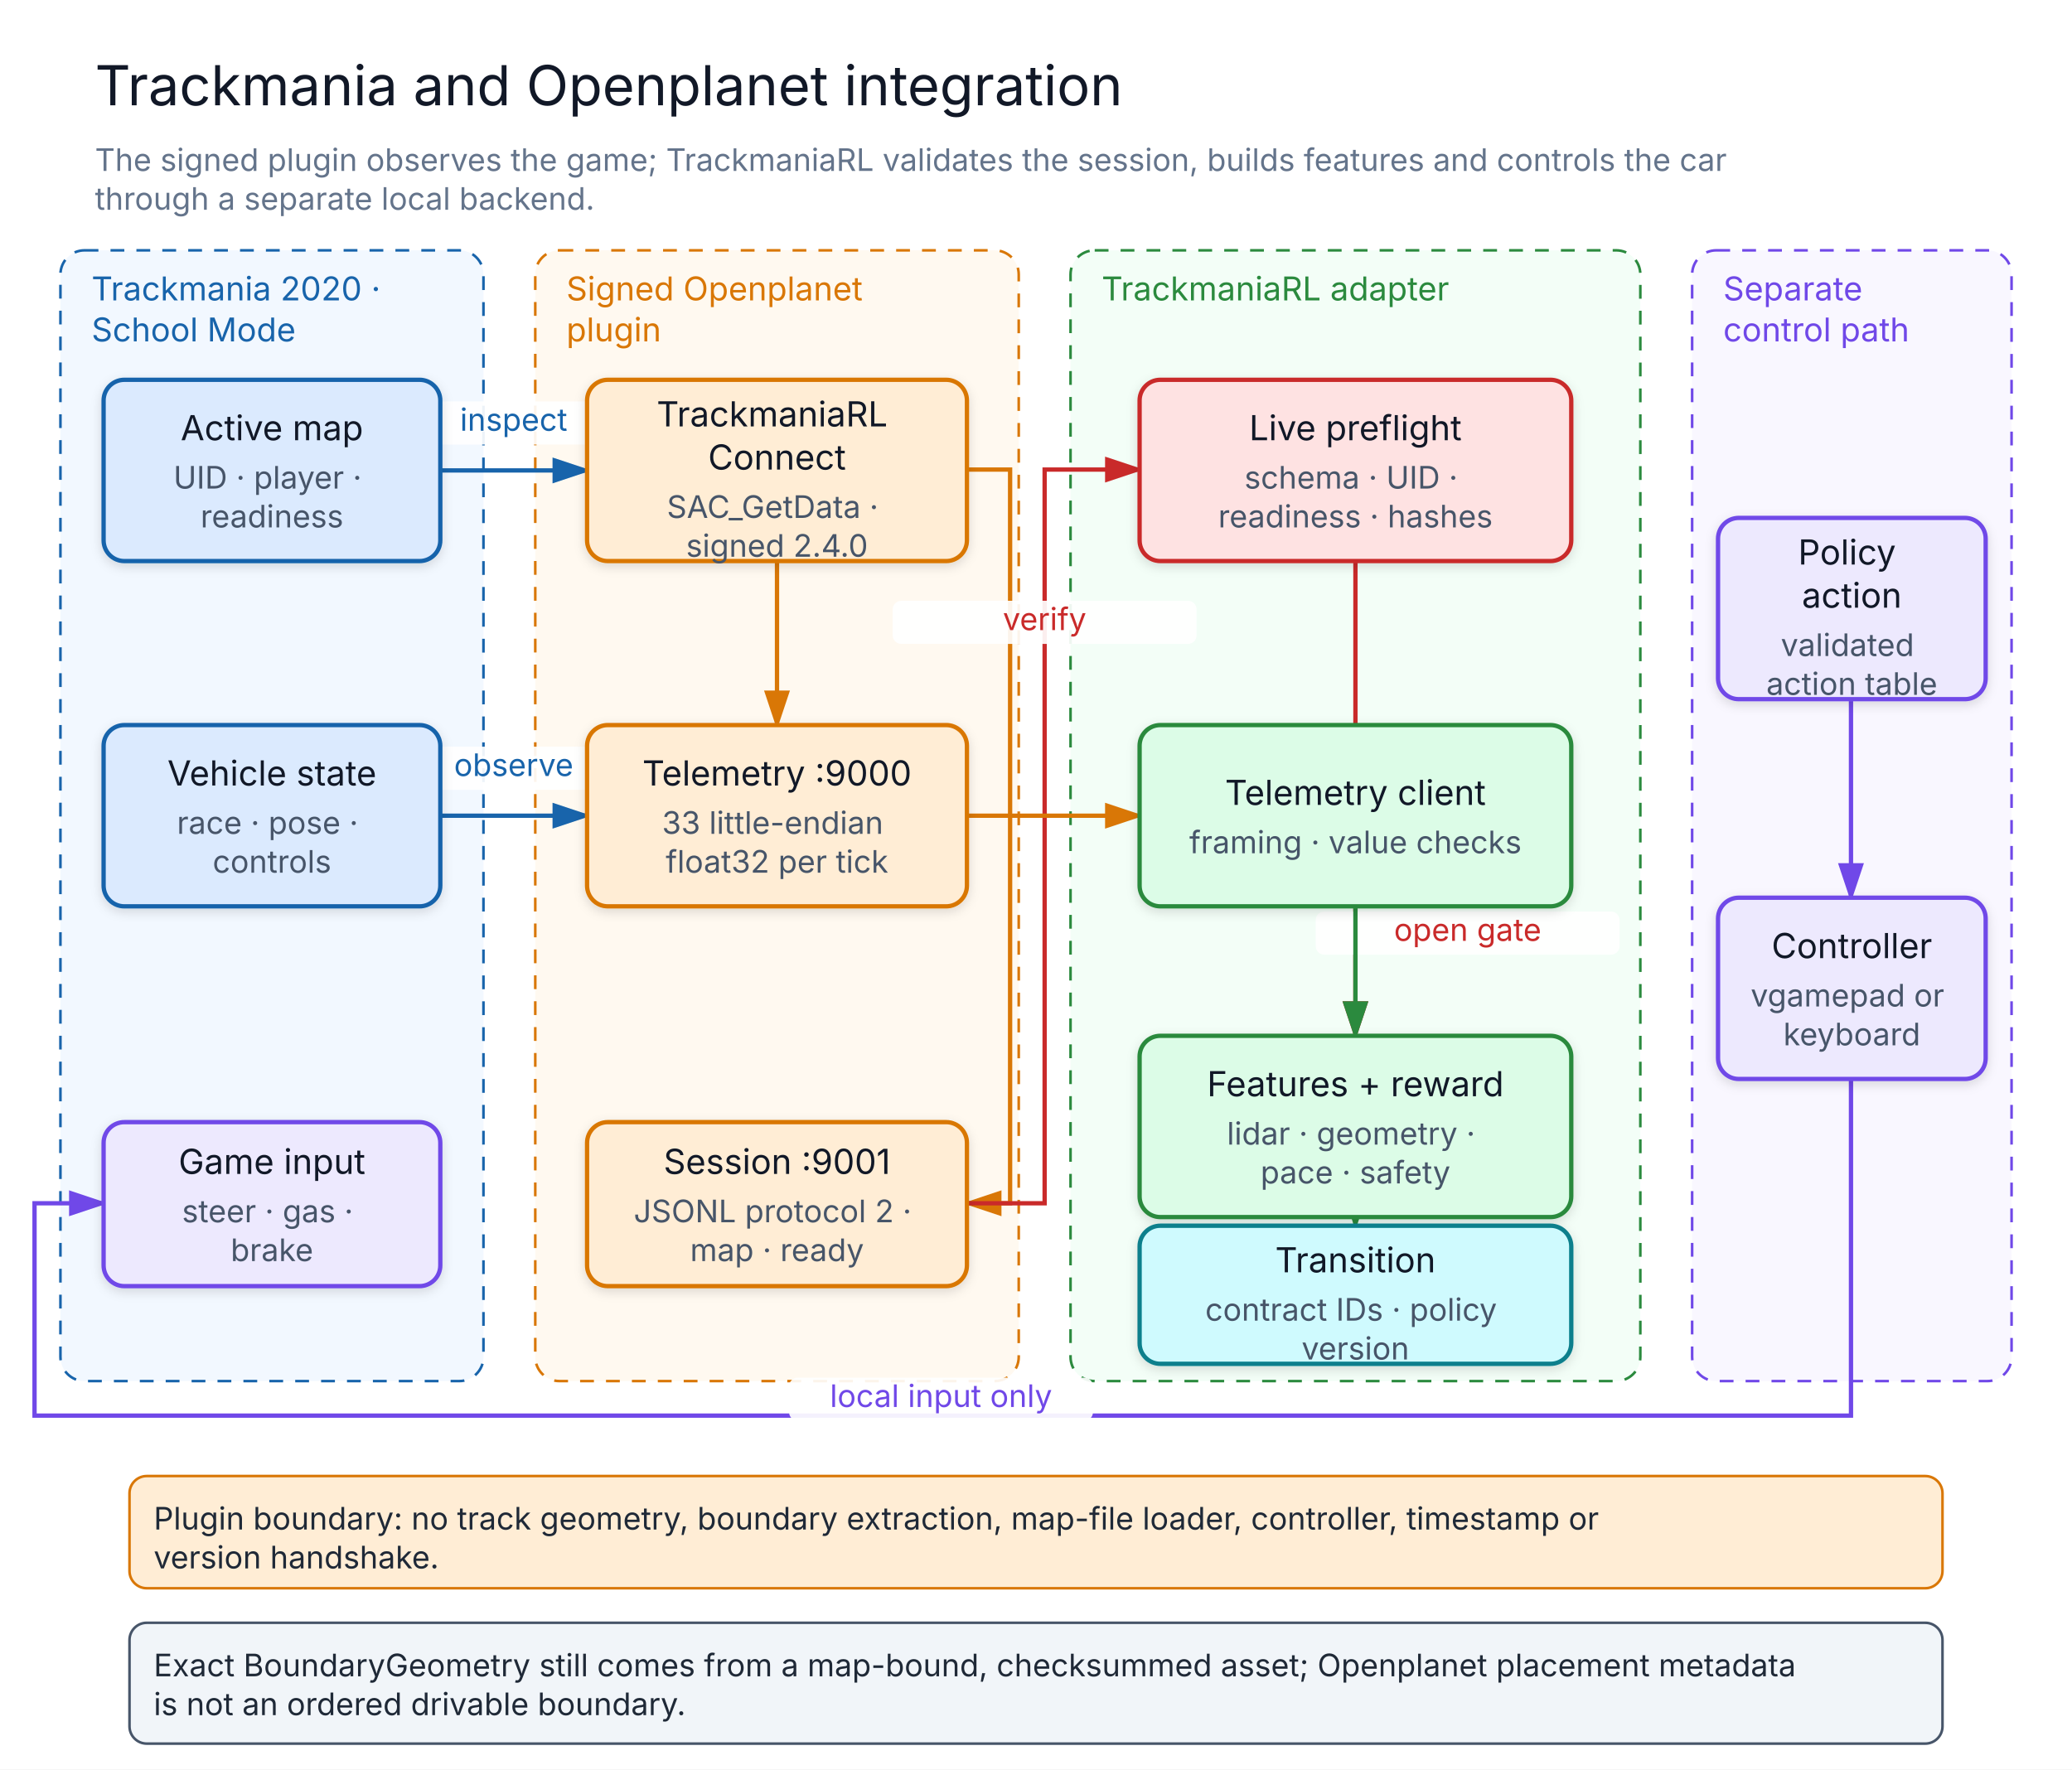
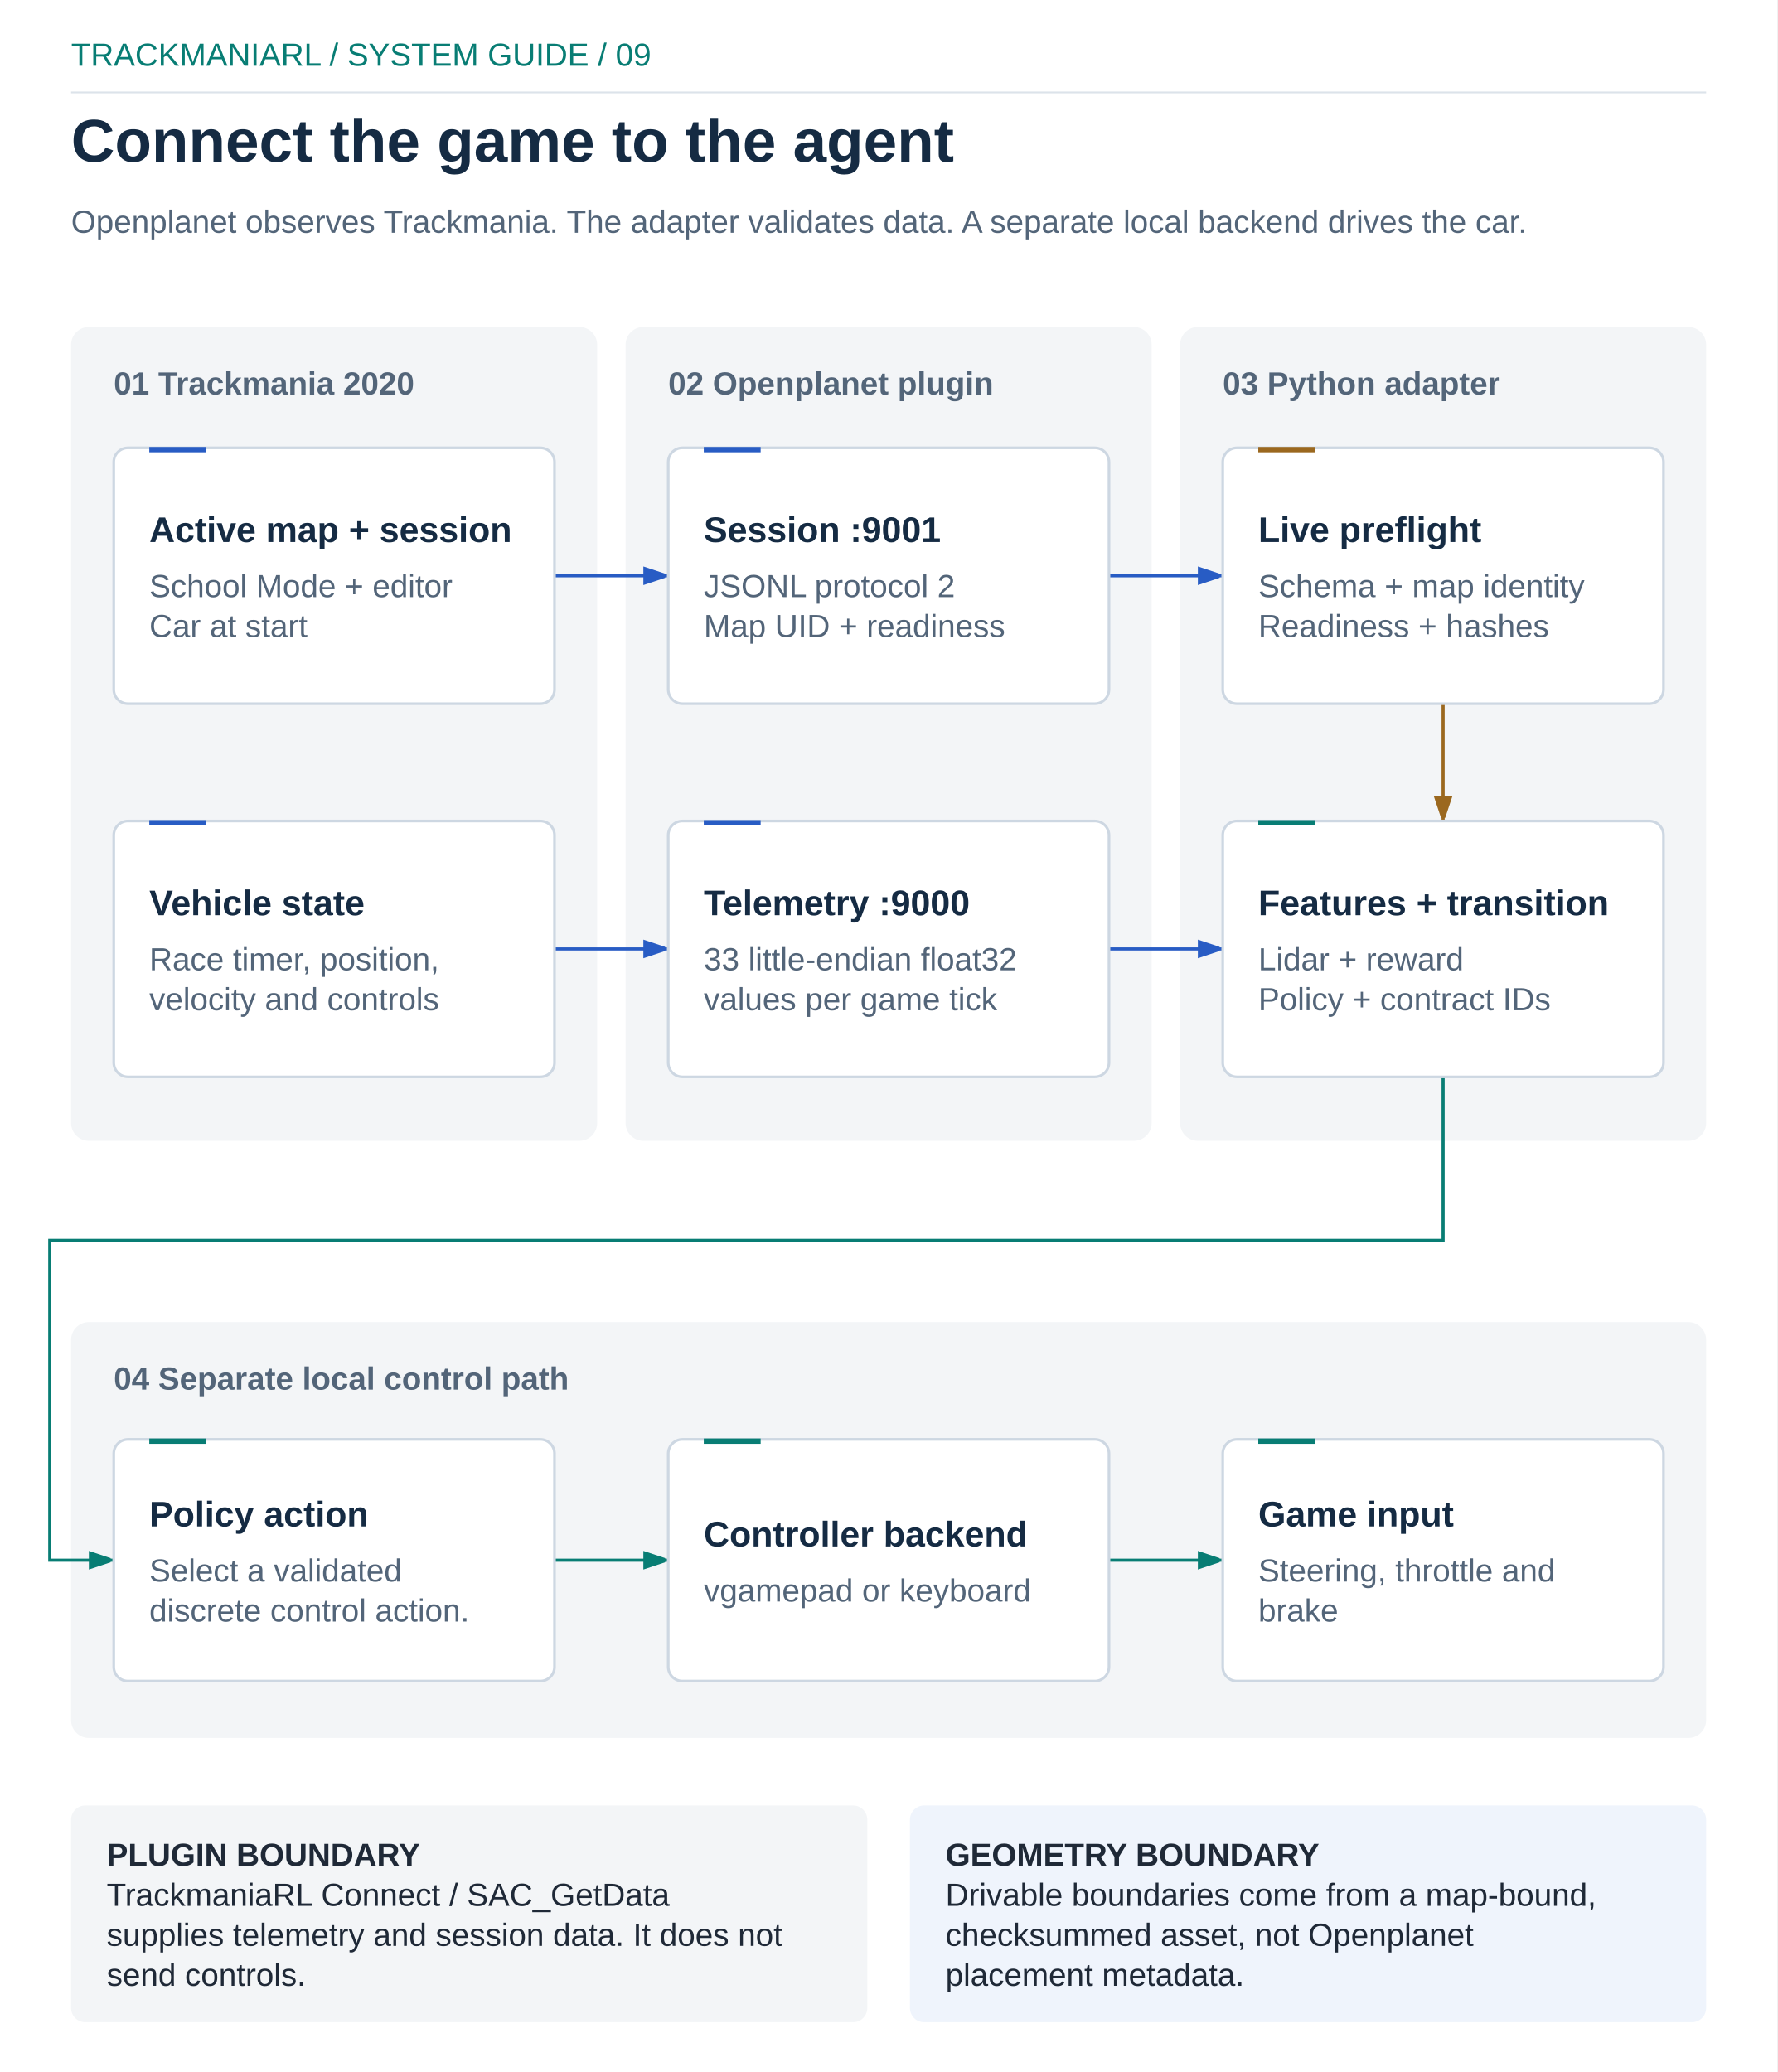
- <svg xmlns="http://www.w3.org/2000/svg" width="1200" height="1025" viewBox="0 0 1200 1025">
+ <svg xmlns="http://www.w3.org/2000/svg" width="1000" height="1166" viewBox="0 0 1000 1166">
  <defs>
-     <marker id="arrow" markerWidth="10" markerHeight="10" refX="8" refY="3" orient="auto">
+     <marker id="arrow" markerWidth="7" markerHeight="7" refX="8" refY="3" orient="auto">
      <path d="M0,0 L0,6 L9,3 z" fill="context-stroke" />
    </marker>
    <filter id="shadow" x="-20%" y="-20%" width="140%" height="140%">
      <feDropShadow dx="0" dy="2" stdDeviation="3" flood-opacity=".14" />
    </filter>
  </defs>
  <rect width="100%" height="100%" fill="#ffffff" />
-   <text x="55" y="61" text-anchor="start" font-family="Inter,Arial,sans-serif" font-size="32" fill="#111827">
-     <tspan x="55" dy="0">Trackmania and Openplanet integration</tspan>
+   <text x="40" y="37" text-anchor="start" font-family="Arial,Helvetica,sans-serif" font-size="18" fill="#087d74">
+     <tspan x="40" dy="0">TRACKMANIARL / SYSTEM GUIDE / 09</tspan>
  </text>
-   <text x="55" y="99" text-anchor="start" font-family="Inter,Arial,sans-serif" font-size="18" fill="#64748b">
-     <tspan x="55" dy="0">The signed plugin observes the game; TrackmaniaRL validates the session, builds features and controls the car</tspan>
-     <tspan x="55" dy="22.5">through a separate local backend.</tspan>
+   <path d="M40,52 H960" stroke="#dce3ea" stroke-width="1" />
+   <text font-weight="600" x="40" y="91" text-anchor="start" font-family="Arial,Helvetica,sans-serif" font-size="34" fill="#152b43">
+     <tspan x="40" dy="0">Connect the game to the agent</tspan>
  </text>
-   <rect x="35" y="145" width="245" height="655" rx="14" fill="#dbeafe" fill-opacity=".35" stroke="#1864ab" stroke-width="1.5" stroke-dasharray="8 7" />
-   <text x="53" y="174" text-anchor="start" font-family="Inter,Arial,sans-serif" font-size="19" fill="#1864ab">
-     <tspan x="53" dy="0">Trackmania 2020 ·</tspan>
-     <tspan x="53" dy="23.75">School Mode</tspan>
+   <text x="40" y="131" text-anchor="start" font-family="Arial,Helvetica,sans-serif" font-size="18" fill="#536579">
+     <tspan x="40" dy="0">Openplanet observes Trackmania. The adapter validates data. A separate local backend drives the car.</tspan>
  </text>
-   <rect x="310" y="145" width="280" height="655" rx="14" fill="#ffedd5" fill-opacity=".35" stroke="#d97706" stroke-width="1.5" stroke-dasharray="8 7" />
-   <text x="328" y="174" text-anchor="start" font-family="Inter,Arial,sans-serif" font-size="19" fill="#d97706">
-     <tspan x="328" dy="0">Signed Openplanet</tspan>
-     <tspan x="328" dy="23.75">plugin</tspan>
+   <rect x="40" y="184" width="296" height="458" rx="10" fill="#f3f5f7" stroke="none" />
+   <text font-weight="600" x="64" y="222" text-anchor="start" font-family="Arial,Helvetica,sans-serif" font-size="18" fill="#536579">
+     <tspan x="64" dy="0">01 Trackmania 2020</tspan>
  </text>
-   <rect x="620" y="145" width="330" height="655" rx="14" fill="#dcfce7" fill-opacity=".35" stroke="#2b8a3e" stroke-width="1.5" stroke-dasharray="8 7" />
-   <text x="638" y="174" text-anchor="start" font-family="Inter,Arial,sans-serif" font-size="19" fill="#2b8a3e">
-     <tspan x="638" dy="0">TrackmaniaRL adapter</tspan>
+   <rect x="352" y="184" width="296" height="458" rx="10" fill="#f3f5f7" stroke="none" />
+   <text font-weight="600" x="376" y="222" text-anchor="start" font-family="Arial,Helvetica,sans-serif" font-size="18" fill="#536579">
+     <tspan x="376" dy="0">02 Openplanet plugin</tspan>
  </text>
-   <rect x="980" y="145" width="185" height="655" rx="14" fill="#ede9fe" fill-opacity=".35" stroke="#7048e8" stroke-width="1.5" stroke-dasharray="8 7" />
-   <text x="998" y="174" text-anchor="start" font-family="Inter,Arial,sans-serif" font-size="19" fill="#7048e8">
-     <tspan x="998" dy="0">Separate</tspan>
-     <tspan x="998" dy="23.75">control path</tspan>
+   <rect x="664" y="184" width="296" height="458" rx="10" fill="#f3f5f7" stroke="none" />
+   <text font-weight="600" x="688" y="222" text-anchor="start" font-family="Arial,Helvetica,sans-serif" font-size="18" fill="#536579">
+     <tspan x="688" dy="0">03 Python adapter</tspan>
  </text>
-   <polyline points="255,272.5 340,272.5" fill="none" stroke="#1864ab" stroke-width="2.5" marker-end="url(#arrow)" />
-   <rect x="209.5" y="232.5" width="176" height="25" rx="5" fill="#ffffff" fill-opacity=".92" />
-   <text x="297.5" y="249.5" text-anchor="middle" font-family="Inter,Arial,sans-serif" font-size="18" fill="#1864ab">
-     <tspan x="297.5" dy="0">inspect</tspan>
+   <rect x="40" y="744" width="920" height="234" rx="10" fill="#f3f5f7" stroke="none" />
+   <text font-weight="600" x="64" y="782" text-anchor="start" font-family="Arial,Helvetica,sans-serif" font-size="18" fill="#536579">
+     <tspan x="64" dy="0">04 Separate local control path</tspan>
  </text>
-   <polyline points="255,472.5 340,472.5" fill="none" stroke="#1864ab" stroke-width="2.5" marker-end="url(#arrow)" />
-   <rect x="209.5" y="432.5" width="176" height="25" rx="5" fill="#ffffff" fill-opacity=".92" />
-   <text x="297.5" y="449.5" text-anchor="middle" font-family="Inter,Arial,sans-serif" font-size="18" fill="#1864ab">
-     <tspan x="297.5" dy="0">observe</tspan>
-   </text>
-   <polyline points="450,325 450,420" fill="none" stroke="#d97706" stroke-width="2.5" marker-end="url(#arrow)" />
-   <polyline points="560,272 585,272 585,697 560,697" fill="none" stroke="#d97706" stroke-width="2.5" marker-end="url(#arrow)" />
-   <polyline points="560,697 605,697 605,272 660,272" fill="none" stroke="#c92a2a" stroke-width="2.5" marker-end="url(#arrow)" />
-   <rect x="517" y="348" width="176" height="25" rx="5" fill="#ffffff" fill-opacity=".92" />
-   <text x="605.0" y="365" text-anchor="middle" font-family="Inter,Arial,sans-serif" font-size="18" fill="#c92a2a">
-     <tspan x="605.0" dy="0">verify</tspan>
-   </text>
-   <polyline points="560,472.5 660,472.5" fill="none" stroke="#d97706" stroke-width="2.5" marker-end="url(#arrow)" />
-   <polyline points="785,325 785,600" fill="none" stroke="#c92a2a" stroke-width="2.5" marker-end="url(#arrow)" />
-   <rect x="762" y="528" width="176" height="25" rx="5" fill="#ffffff" fill-opacity=".92" />
-   <text x="850.0" y="545" text-anchor="middle" font-family="Inter,Arial,sans-serif" font-size="18" fill="#c92a2a">
-     <tspan x="850.0" dy="0">open gate</tspan>
-   </text>
-   <polyline points="785,525 785,600" fill="none" stroke="#2b8a3e" stroke-width="2.5" marker-end="url(#arrow)" />
-   <polyline points="785,705 785,710" fill="none" stroke="#2b8a3e" stroke-width="2.5" marker-end="url(#arrow)" />
-   <polyline points="1072,405 1072,520" fill="none" stroke="#7048e8" stroke-width="2.5" marker-end="url(#arrow)" />
-   <polyline points="1072,625 1072,820 20,820 20,697 60,697" fill="none" stroke="#7048e8" stroke-width="2.5" marker-end="url(#arrow)" />
-   <rect x="457" y="798" width="176" height="25" rx="5" fill="#ffffff" fill-opacity=".92" />
-   <text x="545.0" y="815" text-anchor="middle" font-family="Inter,Arial,sans-serif" font-size="18" fill="#7048e8">
-     <tspan x="545.0" dy="0">local input only</tspan>
-   </text>
-   <rect x="60" y="220" width="195" height="105" rx="12" fill="#dbeafe" stroke="#1864ab" stroke-width="2.5" filter="url(#shadow)" />
-   <text x="157.5" y="255.0" text-anchor="middle" font-family="Inter,Arial,sans-serif" font-size="20" fill="#111827">
-     <tspan x="157.5" dy="0">Active map</tspan>
-   </text>
-   <text x="157.5" y="283.0" text-anchor="middle" font-family="Inter,Arial,sans-serif" font-size="18" fill="#475569">
-     <tspan x="157.5" dy="0">UID · player ·</tspan>
-     <tspan x="157.5" dy="22.5">readiness</tspan>
-   </text>
-   <rect x="60" y="420" width="195" height="105" rx="12" fill="#dbeafe" stroke="#1864ab" stroke-width="2.5" filter="url(#shadow)" />
-   <text x="157.5" y="455.0" text-anchor="middle" font-family="Inter,Arial,sans-serif" font-size="20" fill="#111827">
-     <tspan x="157.5" dy="0">Vehicle state</tspan>
-   </text>
-   <text x="157.5" y="483.0" text-anchor="middle" font-family="Inter,Arial,sans-serif" font-size="18" fill="#475569">
-     <tspan x="157.5" dy="0">race · pose ·</tspan>
-     <tspan x="157.5" dy="22.5">controls</tspan>
-   </text>
-   <rect x="60" y="650" width="195" height="95" rx="12" fill="#ede9fe" stroke="#7048e8" stroke-width="2.5" filter="url(#shadow)" />
-   <text x="157.5" y="680.0" text-anchor="middle" font-family="Inter,Arial,sans-serif" font-size="20" fill="#111827">
-     <tspan x="157.5" dy="0">Game input</tspan>
-   </text>
-   <text x="157.5" y="708.0" text-anchor="middle" font-family="Inter,Arial,sans-serif" font-size="18" fill="#475569">
-     <tspan x="157.5" dy="0">steer · gas ·</tspan>
-     <tspan x="157.5" dy="22.5">brake</tspan>
-   </text>
-   <rect x="340" y="220" width="220" height="105" rx="12" fill="#ffedd5" stroke="#d97706" stroke-width="2.5" filter="url(#shadow)" />
-   <text x="450.0" y="247" text-anchor="middle" font-family="Inter,Arial,sans-serif" font-size="20" fill="#111827">
-     <tspan x="450.0" dy="0">TrackmaniaRL</tspan>
-     <tspan x="450.0" dy="25.0">Connect</tspan>
-   </text>
-   <text x="450.0" y="300" text-anchor="middle" font-family="Inter,Arial,sans-serif" font-size="18" fill="#475569">
-     <tspan x="450.0" dy="0">SAC_GetData ·</tspan>
-     <tspan x="450.0" dy="22.5">signed 2.4.0</tspan>
-   </text>
-   <rect x="340" y="420" width="220" height="105" rx="12" fill="#ffedd5" stroke="#d97706" stroke-width="2.5" filter="url(#shadow)" />
-   <text x="450.0" y="455.0" text-anchor="middle" font-family="Inter,Arial,sans-serif" font-size="20" fill="#111827">
-     <tspan x="450.0" dy="0">Telemetry :9000</tspan>
-   </text>
-   <text x="450.0" y="483.0" text-anchor="middle" font-family="Inter,Arial,sans-serif" font-size="18" fill="#475569">
-     <tspan x="450.0" dy="0">33 little-endian</tspan>
-     <tspan x="450.0" dy="22.5">float32 per tick</tspan>
-   </text>
-   <rect x="340" y="650" width="220" height="95" rx="12" fill="#ffedd5" stroke="#d97706" stroke-width="2.5" filter="url(#shadow)" />
-   <text x="450.0" y="680.0" text-anchor="middle" font-family="Inter,Arial,sans-serif" font-size="20" fill="#111827">
-     <tspan x="450.0" dy="0">Session :9001</tspan>
-   </text>
-   <text x="450.0" y="708.0" text-anchor="middle" font-family="Inter,Arial,sans-serif" font-size="18" fill="#475569">
-     <tspan x="450.0" dy="0">JSONL protocol 2 ·</tspan>
-     <tspan x="450.0" dy="22.5">map · ready</tspan>
-   </text>
-   <rect x="660" y="220" width="250" height="105" rx="12" fill="#fee2e2" stroke="#c92a2a" stroke-width="2.5" filter="url(#shadow)" />
-   <text x="785.0" y="255.0" text-anchor="middle" font-family="Inter,Arial,sans-serif" font-size="20" fill="#111827">
-     <tspan x="785.0" dy="0">Live preflight</tspan>
-   </text>
-   <text x="785.0" y="283.0" text-anchor="middle" font-family="Inter,Arial,sans-serif" font-size="18" fill="#475569">
-     <tspan x="785.0" dy="0">schema · UID ·</tspan>
-     <tspan x="785.0" dy="22.5">readiness · hashes</tspan>
-   </text>
-   <rect x="660" y="420" width="250" height="105" rx="12" fill="#dcfce7" stroke="#2b8a3e" stroke-width="2.5" filter="url(#shadow)" />
-   <text x="785.0" y="466.25" text-anchor="middle" font-family="Inter,Arial,sans-serif" font-size="20" fill="#111827">
-     <tspan x="785.0" dy="0">Telemetry client</tspan>
-   </text>
-   <text x="785.0" y="494.25" text-anchor="middle" font-family="Inter,Arial,sans-serif" font-size="18" fill="#475569">
-     <tspan x="785.0" dy="0">framing · value checks</tspan>
-   </text>
-   <rect x="660" y="600" width="250" height="105" rx="12" fill="#dcfce7" stroke="#2b8a3e" stroke-width="2.5" filter="url(#shadow)" />
-   <text x="785.0" y="635.0" text-anchor="middle" font-family="Inter,Arial,sans-serif" font-size="20" fill="#111827">
-     <tspan x="785.0" dy="0">Features + reward</tspan>
-   </text>
-   <text x="785.0" y="663.0" text-anchor="middle" font-family="Inter,Arial,sans-serif" font-size="18" fill="#475569">
-     <tspan x="785.0" dy="0">lidar · geometry ·</tspan>
-     <tspan x="785.0" dy="22.5">pace · safety</tspan>
-   </text>
-   <rect x="660" y="710" width="250" height="80" rx="12" fill="#cffafe" stroke="#087f8c" stroke-width="2.5" filter="url(#shadow)" />
-   <text x="785.0" y="737" text-anchor="middle" font-family="Inter,Arial,sans-serif" font-size="20" fill="#111827">
-     <tspan x="785.0" dy="0">Transition</tspan>
-   </text>
-   <text x="785.0" y="765" text-anchor="middle" font-family="Inter,Arial,sans-serif" font-size="18" fill="#475569">
-     <tspan x="785.0" dy="0">contract IDs · policy</tspan>
-     <tspan x="785.0" dy="22.5">version</tspan>
-   </text>
-   <rect x="995" y="300" width="155" height="105" rx="12" fill="#ede9fe" stroke="#7048e8" stroke-width="2.5" filter="url(#shadow)" />
-   <text x="1072.5" y="327" text-anchor="middle" font-family="Inter,Arial,sans-serif" font-size="20" fill="#111827">
-     <tspan x="1072.5" dy="0">Policy</tspan>
-     <tspan x="1072.5" dy="25.0">action</tspan>
-   </text>
-   <text x="1072.5" y="380" text-anchor="middle" font-family="Inter,Arial,sans-serif" font-size="18" fill="#475569">
-     <tspan x="1072.5" dy="0">validated</tspan>
-     <tspan x="1072.5" dy="22.5">action table</tspan>
-   </text>
-   <rect x="995" y="520" width="155" height="105" rx="12" fill="#ede9fe" stroke="#7048e8" stroke-width="2.5" filter="url(#shadow)" />
-   <text x="1072.5" y="555.0" text-anchor="middle" font-family="Inter,Arial,sans-serif" font-size="20" fill="#111827">
-     <tspan x="1072.5" dy="0">Controller</tspan>
-   </text>
-   <text x="1072.5" y="583.0" text-anchor="middle" font-family="Inter,Arial,sans-serif" font-size="18" fill="#475569">
-     <tspan x="1072.5" dy="0">vgamepad or</tspan>
-     <tspan x="1072.5" dy="22.5">keyboard</tspan>
-   </text>
-   <rect x="75" y="855" width="1050" height="65" rx="10" fill="#ffedd5" stroke="#d97706" stroke-width="1.5" />
-   <text x="89" y="886" text-anchor="start" font-family="Inter,Arial,sans-serif" font-size="18" fill="#1f2937">
-     <tspan x="89" dy="0">Plugin boundary: no track geometry, boundary extraction, map-file loader, controller, timestamp or</tspan>
-     <tspan x="89" dy="22.5">version handshake.</tspan>
-   </text>
-   <rect x="75" y="940" width="1050" height="70" rx="10" fill="#f1f5f9" stroke="#475569" stroke-width="1.5" />
-   <text x="89" y="971" text-anchor="start" font-family="Inter,Arial,sans-serif" font-size="18" fill="#1f2937">
-     <tspan x="89" dy="0">Exact BoundaryGeometry still comes from a map-bound, checksummed asset; Openplanet placement metadata</tspan>
-     <tspan x="89" dy="22.5">is not an ordered drivable boundary.</tspan>
-   </text>
+   <g data-edge="e-map-session">
+     <polyline points="312,324.0 376,324.0" fill="none" stroke="#285cc4" stroke-width="1.75" marker-end="url(#arrow)" />
+   </g>
+   <g data-edge="e-session-preflight">
+     <polyline points="624,324.0 688,324.0" fill="none" stroke="#285cc4" stroke-width="1.75" marker-end="url(#arrow)" />
+   </g>
+   <g data-edge="e-state-telemetry">
+     <polyline points="312,534.0 376,534.0" fill="none" stroke="#285cc4" stroke-width="1.75" marker-end="url(#arrow)" />
+   </g>
+   <g data-edge="e-telemetry-features">
+     <polyline points="624,534.0 688,534.0" fill="none" stroke="#285cc4" stroke-width="1.75" marker-end="url(#arrow)" />
+   </g>
+   <g data-edge="e-preflight-features">
+     <polyline points="812.0,396 812.0,462" fill="none" stroke="#9b681f" stroke-width="1.75" marker-end="url(#arrow)" />
+   </g>
+   <g data-edge="e-policy-controller">
+     <polyline points="312,878.0 376,878.0" fill="none" stroke="#087d74" stroke-width="1.75" marker-end="url(#arrow)" />
+   </g>
+   <g data-edge="e-controller-game-input">
+     <polyline points="624,878.0 688,878.0" fill="none" stroke="#087d74" stroke-width="1.75" marker-end="url(#arrow)" />
+   </g>
+   <g data-edge="e-features-policy">
+     <polyline points="812,606 812,698 28,698 28,878 64,878" fill="none" stroke="#087d74" stroke-width="1.75" marker-end="url(#arrow)" />
+   </g>
+   <g data-node="map">
+     <rect x="64" y="252" width="248" height="144" rx="8" fill="#ffffff" stroke="#cdd7e2" stroke-width="1.5" />
+     <path d="M84,253 h32" stroke="#285cc4" stroke-width="3" />
+     <text font-weight="600" x="84.0" y="305.0" text-anchor="start" font-family="Arial,Helvetica,sans-serif" font-size="20" fill="#152b43">
+       <tspan x="84.0" dy="0">Active map + session</tspan>
+     </text>
+     <text x="84.0" y="336.0" text-anchor="start" font-family="Arial,Helvetica,sans-serif" font-size="18" fill="#536579">
+       <tspan x="84.0" dy="0">School Mode + editor</tspan>
+       <tspan x="84.0" dy="22.5">Car at start</tspan>
+     </text>
+   </g>
+   <g data-node="session">
+     <rect x="376" y="252" width="248" height="144" rx="8" fill="#ffffff" stroke="#cdd7e2" stroke-width="1.5" />
+     <path d="M396,253 h32" stroke="#285cc4" stroke-width="3" />
+     <text font-weight="600" x="396.0" y="305.0" text-anchor="start" font-family="Arial,Helvetica,sans-serif" font-size="20" fill="#152b43">
+       <tspan x="396.0" dy="0">Session :9001</tspan>
+     </text>
+     <text x="396.0" y="336.0" text-anchor="start" font-family="Arial,Helvetica,sans-serif" font-size="18" fill="#536579">
+       <tspan x="396.0" dy="0">JSONL protocol 2</tspan>
+       <tspan x="396.0" dy="22.5">Map UID + readiness</tspan>
+     </text>
+   </g>
+   <g data-node="preflight">
+     <rect x="688" y="252" width="248" height="144" rx="8" fill="#ffffff" stroke="#cdd7e2" stroke-width="1.5" />
+     <path d="M708,253 h32" stroke="#9b681f" stroke-width="3" />
+     <text font-weight="600" x="708.0" y="305.0" text-anchor="start" font-family="Arial,Helvetica,sans-serif" font-size="20" fill="#152b43">
+       <tspan x="708.0" dy="0">Live preflight</tspan>
+     </text>
+     <text x="708.0" y="336.0" text-anchor="start" font-family="Arial,Helvetica,sans-serif" font-size="18" fill="#536579">
+       <tspan x="708.0" dy="0">Schema + map identity</tspan>
+       <tspan x="708.0" dy="22.5">Readiness + hashes</tspan>
+     </text>
+   </g>
+   <g data-node="state">
+     <rect x="64" y="462" width="248" height="144" rx="8" fill="#ffffff" stroke="#cdd7e2" stroke-width="1.5" />
+     <path d="M84,463 h32" stroke="#285cc4" stroke-width="3" />
+     <text font-weight="600" x="84.0" y="515.0" text-anchor="start" font-family="Arial,Helvetica,sans-serif" font-size="20" fill="#152b43">
+       <tspan x="84.0" dy="0">Vehicle state</tspan>
+     </text>
+     <text x="84.0" y="546.0" text-anchor="start" font-family="Arial,Helvetica,sans-serif" font-size="18" fill="#536579">
+       <tspan x="84.0" dy="0">Race timer, position,</tspan>
+       <tspan x="84.0" dy="22.5">velocity and controls</tspan>
+     </text>
+   </g>
+   <g data-node="telemetry">
+     <rect x="376" y="462" width="248" height="144" rx="8" fill="#ffffff" stroke="#cdd7e2" stroke-width="1.5" />
+     <path d="M396,463 h32" stroke="#285cc4" stroke-width="3" />
+     <text font-weight="600" x="396.0" y="515.0" text-anchor="start" font-family="Arial,Helvetica,sans-serif" font-size="20" fill="#152b43">
+       <tspan x="396.0" dy="0">Telemetry :9000</tspan>
+     </text>
+     <text x="396.0" y="546.0" text-anchor="start" font-family="Arial,Helvetica,sans-serif" font-size="18" fill="#536579">
+       <tspan x="396.0" dy="0">33 little-endian float32</tspan>
+       <tspan x="396.0" dy="22.5">values per game tick</tspan>
+     </text>
+   </g>
+   <g data-node="features">
+     <rect x="688" y="462" width="248" height="144" rx="8" fill="#ffffff" stroke="#cdd7e2" stroke-width="1.5" />
+     <path d="M708,463 h32" stroke="#087d74" stroke-width="3" />
+     <text font-weight="600" x="708.0" y="515.0" text-anchor="start" font-family="Arial,Helvetica,sans-serif" font-size="20" fill="#152b43">
+       <tspan x="708.0" dy="0">Features + transition</tspan>
+     </text>
+     <text x="708.0" y="546.0" text-anchor="start" font-family="Arial,Helvetica,sans-serif" font-size="18" fill="#536579">
+       <tspan x="708.0" dy="0">Lidar + reward</tspan>
+       <tspan x="708.0" dy="22.5">Policy + contract IDs</tspan>
+     </text>
+   </g>
+   <g data-node="policy">
+     <rect x="64" y="810" width="248" height="136" rx="8" fill="#ffffff" stroke="#cdd7e2" stroke-width="1.5" />
+     <path d="M84,811 h32" stroke="#087d74" stroke-width="3" />
+     <text font-weight="600" x="84.0" y="859.0" text-anchor="start" font-family="Arial,Helvetica,sans-serif" font-size="20" fill="#152b43">
+       <tspan x="84.0" dy="0">Policy action</tspan>
+     </text>
+     <text x="84.0" y="890.0" text-anchor="start" font-family="Arial,Helvetica,sans-serif" font-size="18" fill="#536579">
+       <tspan x="84.0" dy="0">Select a validated</tspan>
+       <tspan x="84.0" dy="22.5">discrete control action.</tspan>
+     </text>
+   </g>
+   <g data-node="controller">
+     <rect x="376" y="810" width="248" height="136" rx="8" fill="#ffffff" stroke="#cdd7e2" stroke-width="1.5" />
+     <path d="M396,811 h32" stroke="#087d74" stroke-width="3" />
+     <text font-weight="600" x="396.0" y="870.25" text-anchor="start" font-family="Arial,Helvetica,sans-serif" font-size="20" fill="#152b43">
+       <tspan x="396.0" dy="0">Controller backend</tspan>
+     </text>
+     <text x="396.0" y="901.25" text-anchor="start" font-family="Arial,Helvetica,sans-serif" font-size="18" fill="#536579">
+       <tspan x="396.0" dy="0">vgamepad or keyboard</tspan>
+     </text>
+   </g>
+   <g data-node="game-input">
+     <rect x="688" y="810" width="248" height="136" rx="8" fill="#ffffff" stroke="#cdd7e2" stroke-width="1.5" />
+     <path d="M708,811 h32" stroke="#087d74" stroke-width="3" />
+     <text font-weight="600" x="708.0" y="859.0" text-anchor="start" font-family="Arial,Helvetica,sans-serif" font-size="20" fill="#152b43">
+       <tspan x="708.0" dy="0">Game input</tspan>
+     </text>
+     <text x="708.0" y="890.0" text-anchor="start" font-family="Arial,Helvetica,sans-serif" font-size="18" fill="#536579">
+       <tspan x="708.0" dy="0">Steering, throttle and</tspan>
+       <tspan x="708.0" dy="22.5">brake</tspan>
+     </text>
+   </g>
+   <g data-note="plugin">
+     <rect x="40" y="1016" width="448" height="122" rx="8" fill="#f3f5f7" stroke="none" stroke-width="1.5" />
+     <text x="60" y="1050" text-anchor="start" font-family="Arial,Helvetica,sans-serif" font-size="18" fill="#1f2937">
+       <tspan font-weight="600" x="60" dy="0">PLUGIN BOUNDARY</tspan>
+       <tspan x="60" dy="22.5">TrackmaniaRL Connect / SAC_GetData</tspan>
+       <tspan x="60" dy="22.5">supplies telemetry and session data. It does not</tspan>
+       <tspan x="60" dy="22.5">send controls.</tspan>
+     </text>
+   </g>
+   <g data-note="geometry">
+     <rect x="512" y="1016" width="448" height="122" rx="8" fill="#eff4fc" stroke="none" stroke-width="1.5" />
+     <text x="532" y="1050" text-anchor="start" font-family="Arial,Helvetica,sans-serif" font-size="18" fill="#1f2937">
+       <tspan font-weight="600" x="532" dy="0">GEOMETRY BOUNDARY</tspan>
+       <tspan x="532" dy="22.5">Drivable boundaries come from a map-bound,</tspan>
+       <tspan x="532" dy="22.5">checksummed asset, not Openplanet</tspan>
+       <tspan x="532" dy="22.5">placement metadata.</tspan>
+     </text>
+   </g>
</svg>
